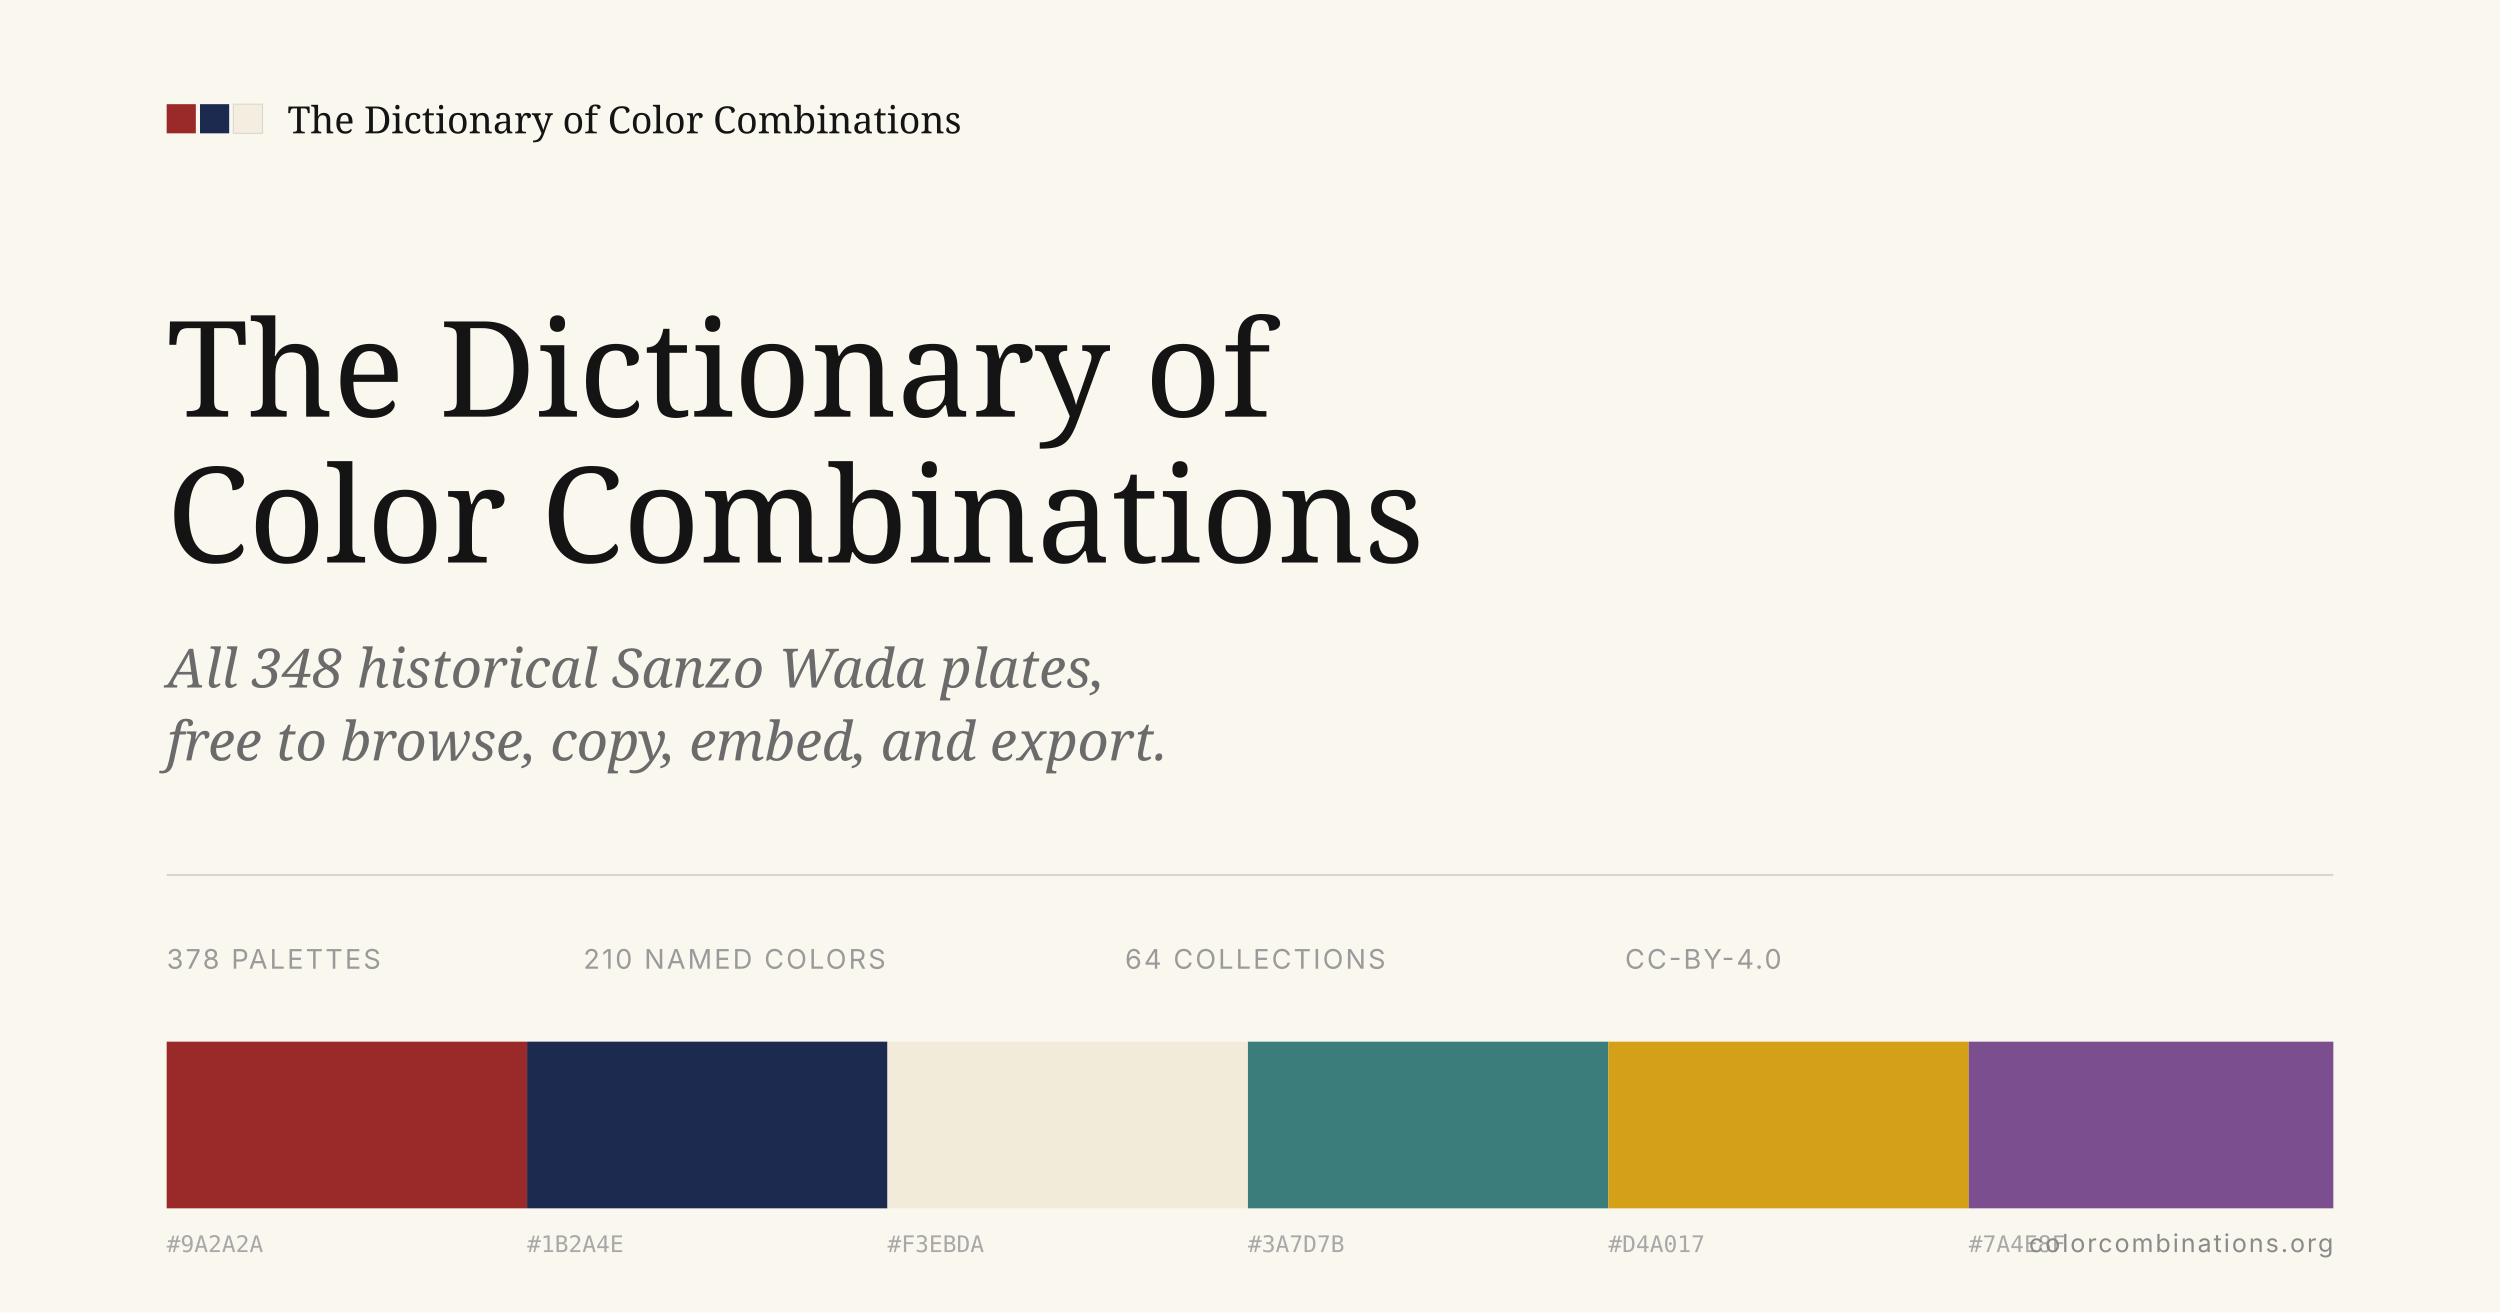
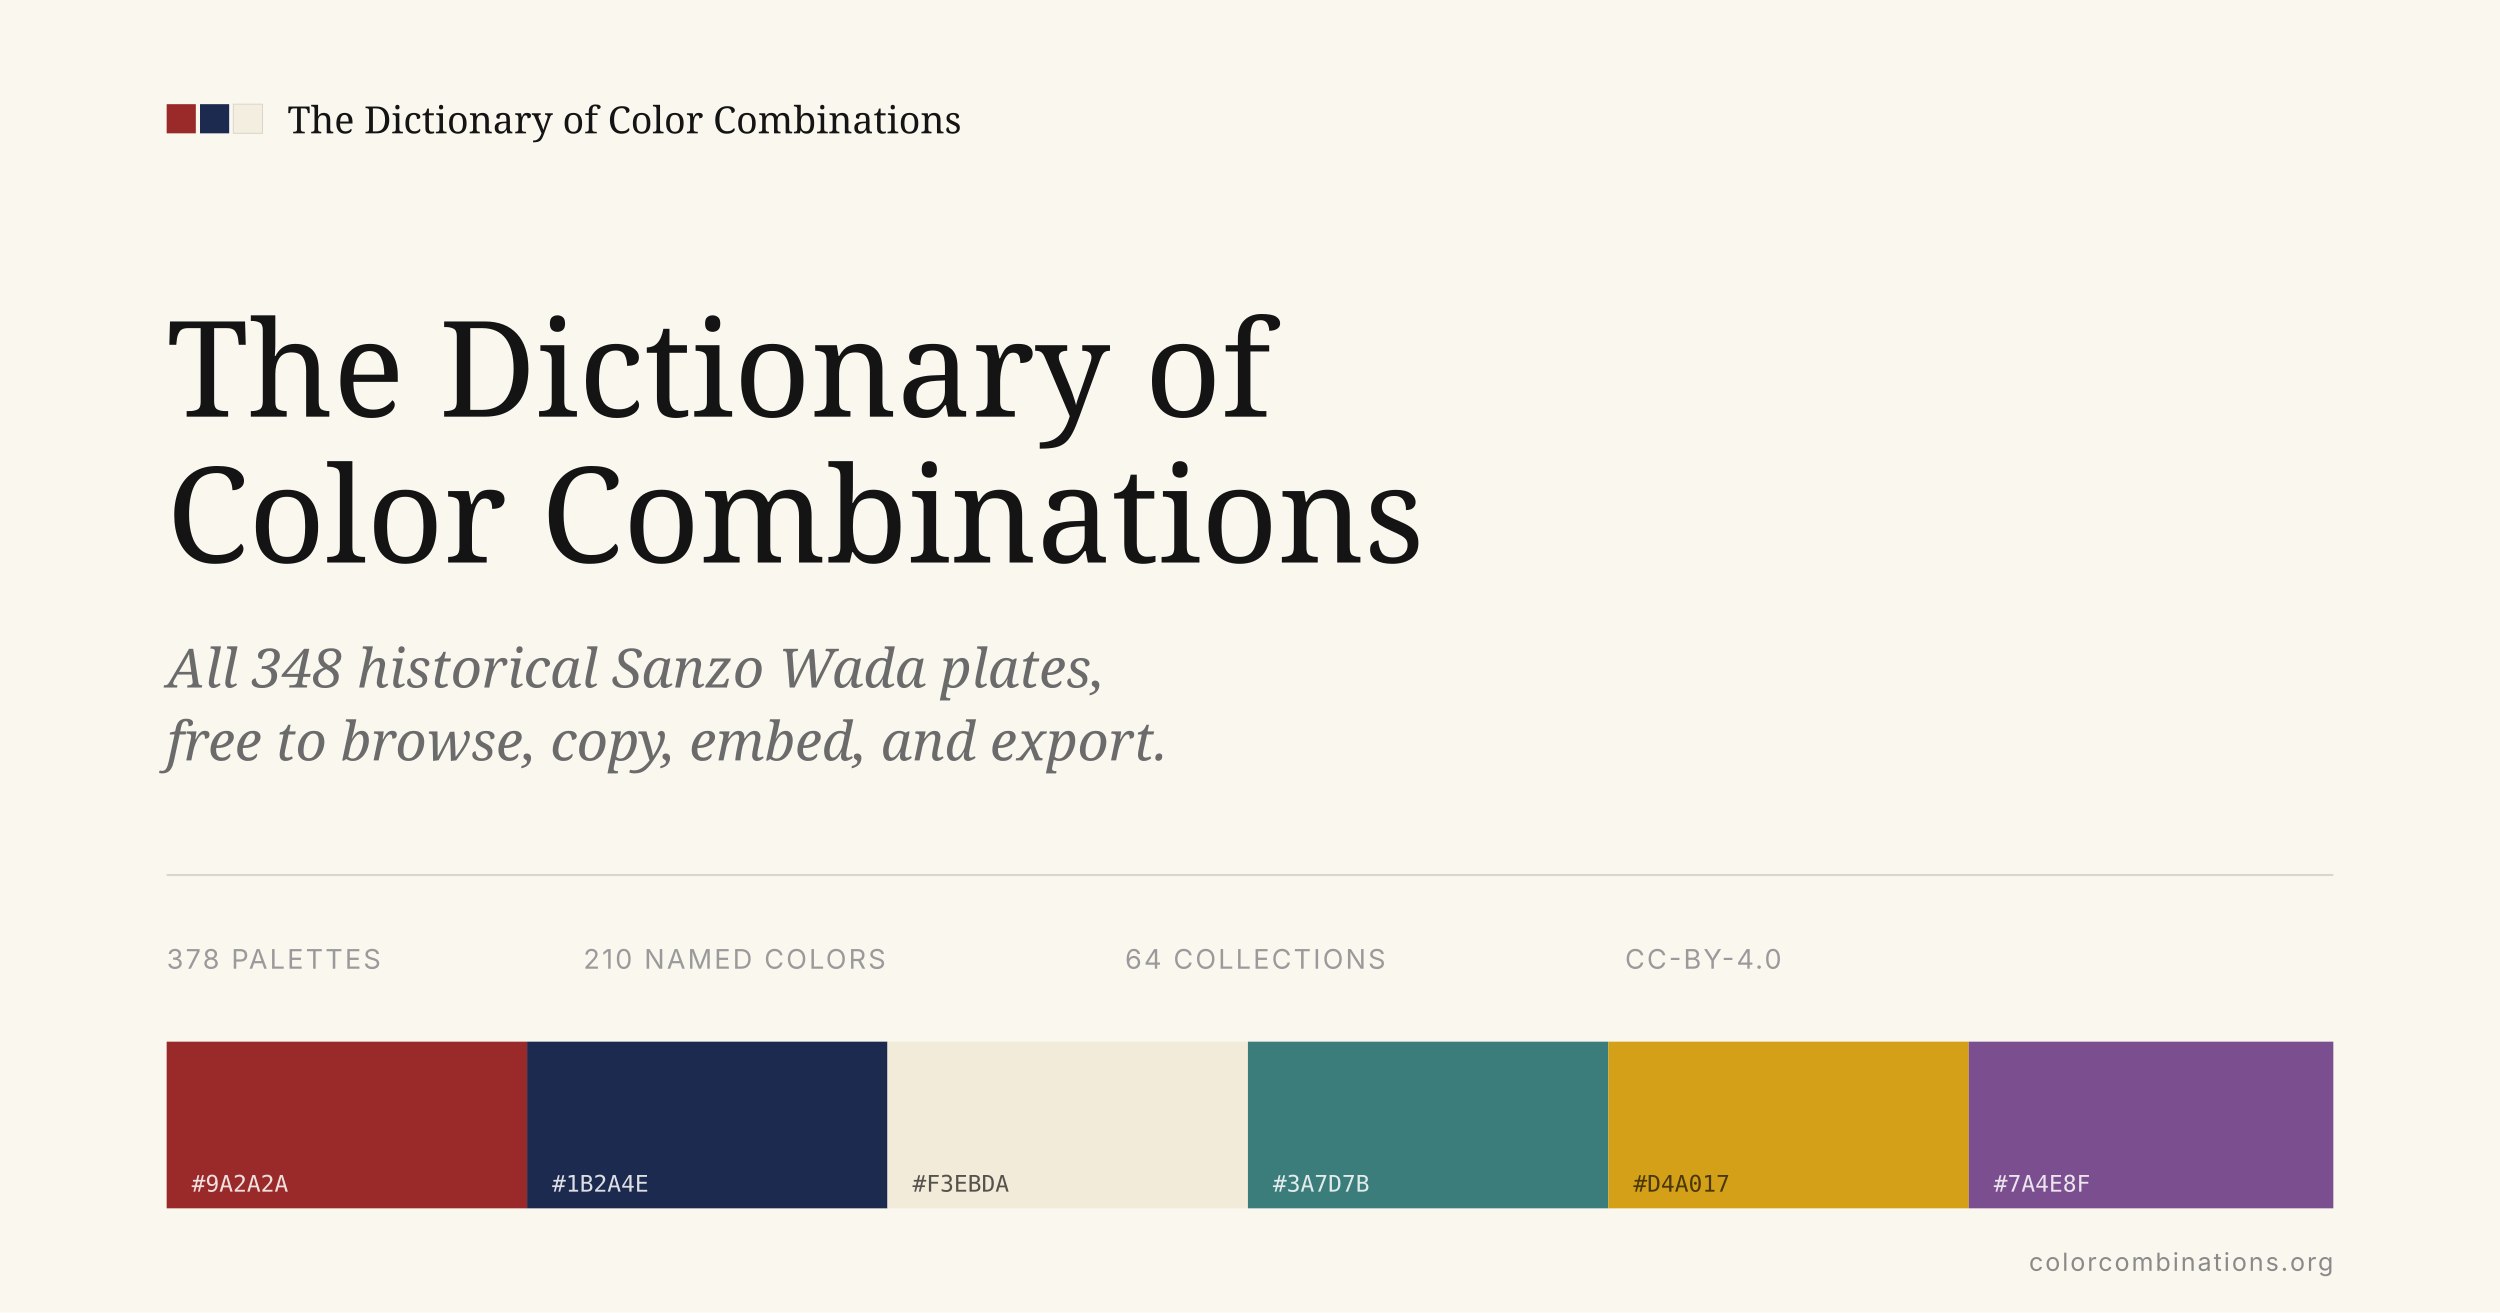
<svg xmlns="http://www.w3.org/2000/svg" viewBox="0 0 1200 630" width="1200" height="630">
  <rect width="1200" height="630" fill="#FAF7EF" />
  <g transform="translate(80, 64)">
    <rect x="0" y="-14" width="14" height="14" fill="#9A2A2A" />
    <rect x="16" y="-14" width="14" height="14" fill="#1B2A4E" />
    <rect x="32" y="-14" width="14" height="14" fill="#F4EEE0" stroke="#d9d6ce" stroke-width="0.5" />
    <text x="58" y="0" font-family="EB Garamond, Garamond, serif" font-size="18" fill="#141414">The Dictionary of Color Combinations</text>
  </g>
  <text x="80" y="200" font-family="EB Garamond, Garamond, serif" font-size="64" font-weight="500" fill="#141414">The Dictionary of</text>
  <text x="80" y="270" font-family="EB Garamond, Garamond, serif" font-size="64" font-weight="500" fill="#141414">Color Combinations</text>
  <text x="80" y="330" font-family="EB Garamond, Garamond, serif" font-size="26" font-style="italic" fill="#6b6b6b">All 348 historical Sanzo Wada plates,</text>
  <text x="80" y="365" font-family="EB Garamond, Garamond, serif" font-size="26" font-style="italic" fill="#6b6b6b">free to browse, copy, embed, and export.</text>
  <line x1="80" y1="420" x2="1120" y2="420" stroke="#d9d6ce" stroke-width="1" />
  <text x="80" y="465" font-family="Inter, sans-serif" font-size="13" fill="#9a9a9a" letter-spacing="0.08em">378 PALETTES</text>
  <text x="280" y="465" font-family="Inter, sans-serif" font-size="13" fill="#9a9a9a" letter-spacing="0.08em">210 NAMED COLORS</text>
  <text x="540" y="465" font-family="Inter, sans-serif" font-size="13" fill="#9a9a9a" letter-spacing="0.08em">64 COLLECTIONS</text>
  <text x="780" y="465" font-family="Inter, sans-serif" font-size="13" fill="#9a9a9a" letter-spacing="0.08em">CC-BY-4.0</text>
  <rect x="80" y="500" width="173" height="80" fill="#9A2A2A" />
  <rect x="253" y="500" width="173" height="80" fill="#1B2A4E" />
  <rect x="426" y="500" width="173" height="80" fill="#F3EBDA" />
  <rect x="599" y="500" width="173" height="80" fill="#3A7D7B" />
  <rect x="772" y="500" width="173" height="80" fill="#D4A017" />
  <rect x="945" y="500" width="175" height="80" fill="#7A4E8F" />
-   <text x="80" y="601" font-family="JetBrains Mono, Menlo, monospace" font-size="11" fill="#9a9a9a" opacity="0.85">#9A2A2A</text>
-   <text x="253" y="601" font-family="JetBrains Mono, Menlo, monospace" font-size="11" fill="#9a9a9a" opacity="0.85">#1B2A4E</text>
-   <text x="426" y="601" font-family="JetBrains Mono, Menlo, monospace" font-size="11" fill="#9a9a9a" opacity="0.85">#F3EBDA</text>
-   <text x="599" y="601" font-family="JetBrains Mono, Menlo, monospace" font-size="11" fill="#9a9a9a" opacity="0.85">#3A7D7B</text>
-   <text x="772" y="601" font-family="JetBrains Mono, Menlo, monospace" font-size="11" fill="#9a9a9a" opacity="0.85">#D4A017</text>
-   <text x="945" y="601" font-family="JetBrains Mono, Menlo, monospace" font-size="11" fill="#9a9a9a" opacity="0.85">#7A4E8F</text>
-   <text x="1120" y="601" text-anchor="end" font-family="Inter, sans-serif" font-size="12" fill="#8a8a8a" letter-spacing="0.08em">colorcombinations.org</text>
+   <text x="92" y="572" font-family="JetBrains Mono, Menlo, monospace" font-size="11" fill="rgba(255,255,255,0.85)">#9A2A2A</text>
+   <text x="265" y="572" font-family="JetBrains Mono, Menlo, monospace" font-size="11" fill="rgba(255,255,255,0.85)">#1B2A4E</text>
+   <text x="438" y="572" font-family="JetBrains Mono, Menlo, monospace" font-size="11" fill="rgba(0,0,0,0.65)">#F3EBDA</text>
+   <text x="611" y="572" font-family="JetBrains Mono, Menlo, monospace" font-size="11" fill="rgba(255,255,255,0.85)">#3A7D7B</text>
+   <text x="784" y="572" font-family="JetBrains Mono, Menlo, monospace" font-size="11" fill="rgba(0,0,0,0.65)">#D4A017</text>
+   <text x="957" y="572" font-family="JetBrains Mono, Menlo, monospace" font-size="11" fill="rgba(255,255,255,0.85)">#7A4E8F</text>
+   <text x="1120" y="610" text-anchor="end" font-family="Inter, sans-serif" font-size="12" fill="#8a8a8a" letter-spacing="0.08em">colorcombinations.org</text>
</svg>
